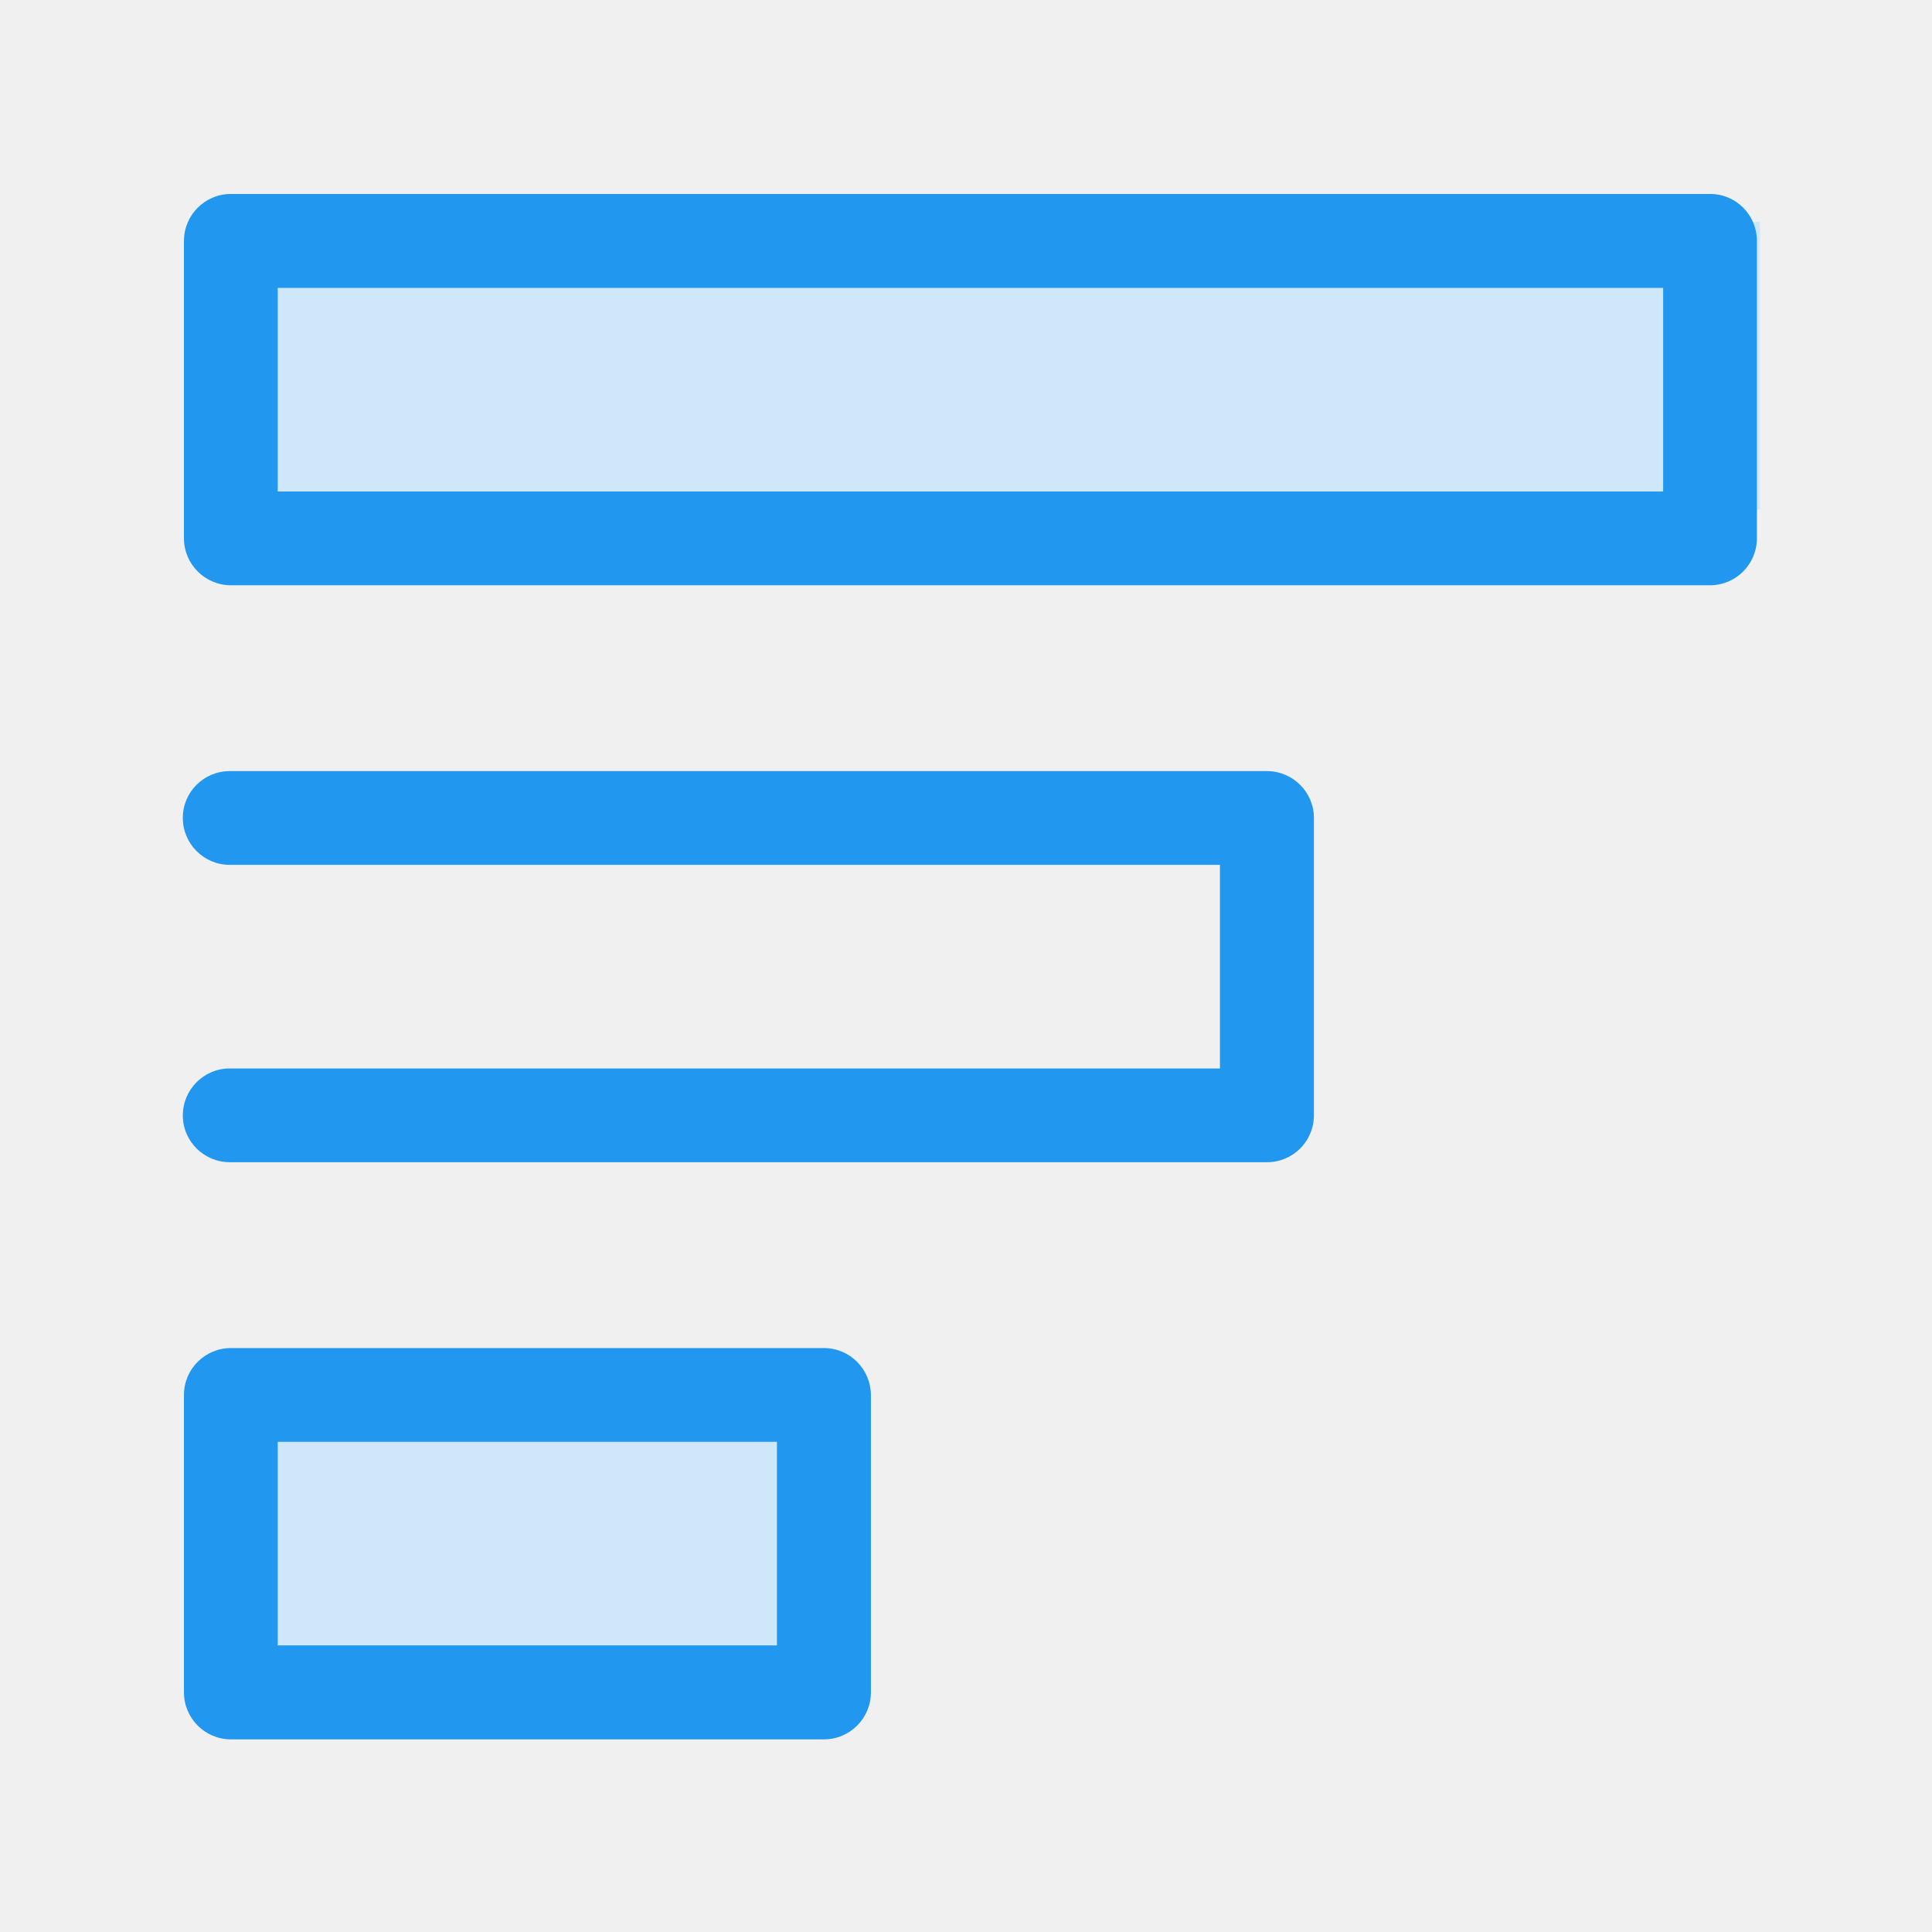
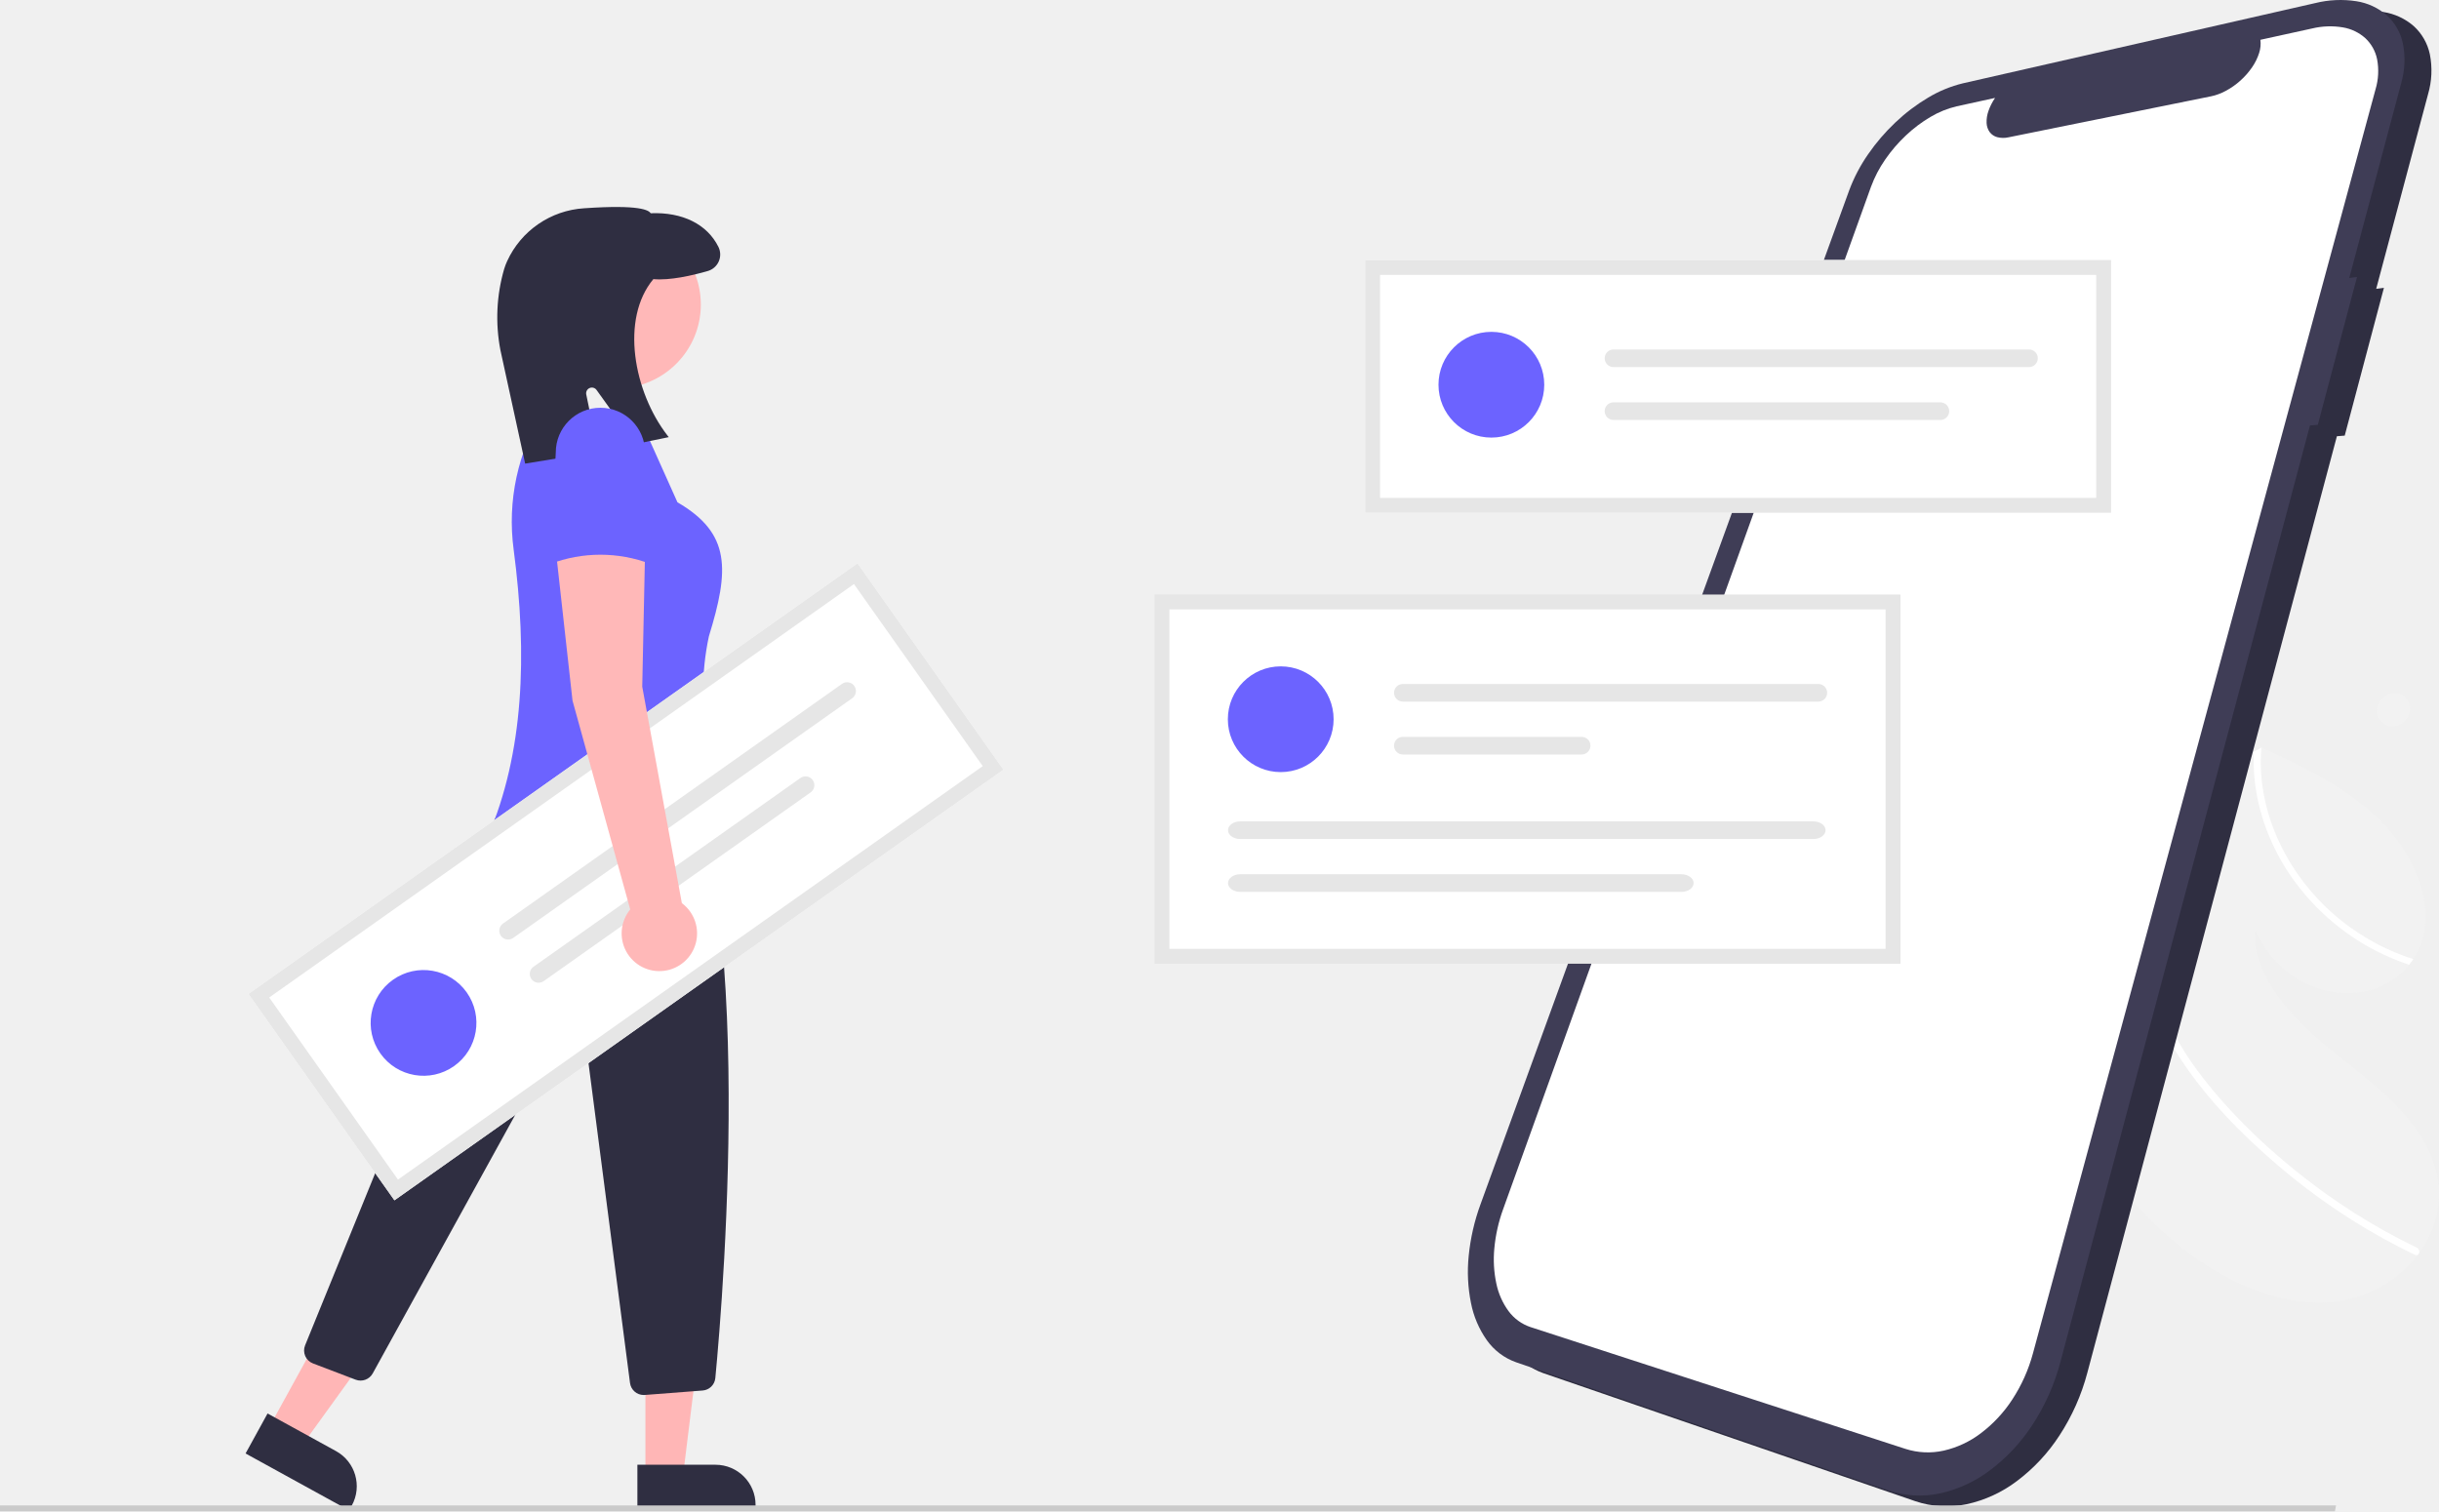
- <svg xmlns="http://www.w3.org/2000/svg" t="1613560510310" class="icon" viewBox="0 0 1024 1024" version="1.1" p-id="10878" width="200" height="200">
-   <defs>
-     <style type="text/css" />
-   </defs>
-   <path d="M115 117.6h817.8V270H115z" fill="#CEE8FA" p-id="10879" />
-   <path d="M906.4 310.2h-784c-13.7 0-24.9-11.1-24.9-24.9V127.7c0-13.7 11.1-24.9 24.9-24.9h784c13.7 0 24.8 11.1 24.8 24.9v157.6c0 13.7-11.1 24.9-24.8 24.9z m-759.2-49.7h734.3V152.6H147.2v107.9zM671.5 616H121.8c-13.7 0-24.9-11.1-24.9-24.8 0-13.7 11.1-24.9 24.9-24.9h524.8V458.4H121.8c-13.7 0-24.9-11.1-24.9-24.9 0-13.7 11.1-24.8 24.9-24.8h549.7c13.7 0 24.9 11.1 24.9 24.8v157.6c0 13.8-11.1 24.9-24.9 24.9z m0 0" fill="#2197EF" p-id="10880" />
-   <path d="M129.2 754.7h306v144h-306z" fill="#CEE8FA" p-id="10881" />
-   <path d="M436.7 714.5H122.4c-13.7 0-24.9 11.1-24.9 24.8V897c0 13.7 11.1 24.9 24.9 24.9h314.3c13.7 0 24.9-11.1 24.9-24.9V739.4c-0.1-13.8-11.2-24.9-24.9-24.9z m-24.9 157.6H147.2V764.2h264.6v107.9z" fill="#2197EF" p-id="10882" />
+ <svg xmlns="http://www.w3.org/2000/svg" id="b62b4fc6-99c8-4b25-8d56-204b1fc1a030" data-name="Layer 1" width="905.719" height="561.282" viewBox="0 0 905.719 561.282">
+   <path id="bfbd69ed-0a30-4239-a70d-8568b89194ba" data-name="Path 3" d="M934.202,609.479q-.303-.384-.6-.769t-.593-.772q-.295-.387-.587-.776t-.582-.783q-.485-11.282-.014-22.365.461-11.004,1.862-21.744,1.385-10.659,3.669-20.989,2.266-10.251,5.402-20.115.357-1.137.728-2.265t.755-2.242q.382-1.119.778-2.228t.803-2.209q3.02-8.237,6.649-16.07,3.603-7.779,7.784-15.127,4.148-7.297,8.845-14.144,4.663-6.796,9.846-13.117l.545-.661.546-.657.548-.654.55-.65.396-.467.4-.465q.201-.232.404-.461t.412-.455l.328-.18.326-.178.325-.178.324-.177.02-.007.02-.01.02-.01.021-.007.131-.071.129-.072.127-.072.123-.072.564-.303.562-.298.562-.297.558-.3-.425-.213-1.069-.532.007-.004q.138.059.273.124t.272.126q.138.064.272.128t.27.131l.103.044.105.045.106.045a.726.726,0,0,1,.102.05.555.555,0,0,0,.092.039l.092.039.092.039.092.039c3.894,1.785,7.798,3.596,11.652,5.496s7.648,3.88,11.339,6.011a121.141,121.141,0,0,1,10.688,6.91,87.69,87.69,0,0,1,9.714,8.144,63.862,63.862,0,0,1,8.552,10.322,56.729,56.729,0,0,1,6.012,11.738,42.014,42.014,0,0,1,2.62,12.266,30.2,30.2,0,0,1-1.67,11.895q-.273.746-.589,1.471t-.674,1.428q-.358.703-.759,1.381t-.841,1.332q-.184.273-.375.54t-.388.53q-.197.263-.399.523t-.408.517a27.209,27.209,0,0,1-9.481,7.573,30.323,30.323,0,0,1-11.851,2.939,34.77,34.77,0,0,1-12.72-1.846,38.025,38.025,0,0,1-12.023-6.744,38.664,38.664,0,0,1-3.495-3.273,38.209,38.209,0,0,1-3.034-3.647,37.304,37.304,0,0,1-2.534-3.963,36,36,0,0,1-1.991-4.222,31.567,31.567,0,0,0,2.049,13.215,50.56,50.56,0,0,0,6.897,12.362,90.088,90.088,0,0,0,10.046,11.242c3.681,3.53,7.592,6.839,11.455,9.887s7.861,6.165,11.733,9.415a131.589,131.589,0,0,1,11.028,10.226,67.022,67.022,0,0,1,8.899,11.481,43.47,43.47,0,0,1,5.343,13.227,34.426,34.426,0,0,1-.165,15.432,36.947,36.947,0,0,1-2.525,7.152,40.388,40.388,0,0,1-3.914,6.573l-.141.189-.141.188-.144.187-.147.186a44.711,44.711,0,0,1-13.594,11.803,45.592,45.592,0,0,1-8.369,3.655,47.1,47.1,0,0,1-9.14,1.967,59.57,59.57,0,0,1-17.665-1.011,78.584,78.584,0,0,1-17.316-5.794,105.262,105.262,0,0,1-16.323-9.511,130.053,130.053,0,0,1-14.702-12.114q-1.832-1.746-3.599-3.557t-3.465-3.682q-1.701-1.872-3.327-3.801T934.202,609.479Z" transform="translate(-147.1403 -169.3592)" fill="#f2f2f2" />
+   <path id="a2347809-d406-465d-97ee-6d57ebf46a78" data-name="Path 4" d="M1029.153,522.333a86.052,86.052,0,0,1-10.501-6.444,86.924,86.924,0,0,1-17.714-16.951,83.761,83.761,0,0,1-6.819-10.126,81.813,81.813,0,0,1-4.488-9.255,77.526,77.526,0,0,1-3.195-9.513,72.924,72.924,0,0,1-1.87-9.621,68.32,68.32,0,0,1-.524-9.585q.007-.271.013-.538t.013-.538q.007-.271.021-.535l.026-.532q-.23.181-.459.366l-.457.371-.455.374-.453.375-.291.241-.292.243-.29.245-.287.245.396-.466.407-.481q.201-.232.404-.461t.412-.455l.328-.18.326-.178.318-.177.324-.177.02-.007.02-.01.02-.01.021-.007.131-.071.13-.072.127-.072.123-.072.564-.303.562-.298.562-.297.562-.298-.44-.218-1.069-.533.007-.004q.138.059.273.124t.272.126q.138.064.272.128t.27.131l.103.044.105.045.106.045a.708.708,0,0,1,.102.05l-.01.17-.012.159-.009.158-.009.16a64.981,64.981,0,0,0,.837,16.145,72.713,72.713,0,0,0,4.779,15.951,79.622,79.622,0,0,0,8.47,15.012,83.981,83.981,0,0,0,11.859,13.308,85.448,85.448,0,0,0,14.46,10.435,83.216,83.216,0,0,0,7.878,3.975,80.639,80.639,0,0,0,8.188,3.076q-.184.273-.375.54t-.388.53q-.197.263-.399.523t-.408.517q-1.61-.533-3.203-1.135t-3.17-1.268q-1.577-.667-3.132-1.4T1029.153,522.333Z" transform="translate(-147.1403 -169.3592)" fill="#fff" />
+   <path id="fd435d97-ab67-4bbc-9247-61e184ba81ed" data-name="Path 5" d="M956.903,562.658q-1.792-2.677-3.384-5.452t-2.974-5.629q-1.383-2.854-2.555-5.78t-2.122-5.903q-.486-1.579-.896-3.169t-.743-3.185q-.333-1.595-.591-3.197t-.436-3.202q-.09-.745-.162-1.494t-.128-1.495q-.056-.748-.094-1.494t-.062-1.49q.357-1.137.728-2.265t.752-2.247q.382-1.119.778-2.228t.805-2.209q-.089.922-.153,1.849t-.101,1.859q-.037.932-.048,1.869t.004,1.877q-.002.513.009,1.025t.027,1.025q.018.512.045,1.025t.061,1.025a65.149,65.149,0,0,0,1.798,11.366,76.157,76.157,0,0,0,3.688,11.054,91.501,91.501,0,0,0,5.312,10.628,110,110,0,0,0,6.659,10.093q3.88,5.246,8.202,10.216t8.972,9.668q4.654,4.693,9.582,9.096t10.019,8.502q5.214,4.208,10.639,8.097t11.027,7.436q5.6,3.546,11.368,6.747t11.667,6.035a1.655,1.655,0,0,1,.481.356,1.719,1.719,0,0,1,.321.49,1.663,1.663,0,0,1,.136.563,1.519,1.519,0,0,1-.076.577,1.233,1.233,0,0,1-.084.233,1.179,1.179,0,0,1-.126.205,1.148,1.148,0,0,1-.163.174,1.13,1.13,0,0,1-.196.134.959.959,0,0,1-.231.072,1,1,0,0,1-.243.013,1.052,1.052,0,0,1-.244-.045,1.12,1.12,0,0,1-.235-.101q-.729-.35-1.457-.702t-1.453-.709q-.726-.357-1.449-.72t-1.446-.737q-6.012-3.089-11.864-6.547t-11.528-7.278q-5.674-3.818-11.143-7.98t-10.707-8.654c-3.373-2.883-6.703-5.864-9.953-8.946s-6.419-6.263-9.47-9.546-5.98-6.665-8.755-10.149S959.322,566.344,956.903,562.658Z" transform="translate(-147.1403 -169.3592)" fill="#fff" />
+   <path id="e3ba7b84-95ab-4be0-b084-77760c6da15d" data-name="Path 1" d="M1032.409,276.243l-2.871.373,19.25-72.249a31.188,31.188,0,0,0,.673-14.853,19.606,19.606,0,0,0-5.987-10.465,22.412,22.412,0,0,0-11.275-5.233,38.793,38.793,0,0,0-15.276.684h0l-130.828,29.794a46.2,46.2,0,0,0-12.961,5.332,67.968,67.968,0,0,0-12.134,9.2,74.168,74.168,0,0,0-10.159,11.847,60.39,60.39,0,0,0-7.016,13.408h0l-136.885,376.499a77.742,77.742,0,0,0-4.4,19.21,58.292,58.292,0,0,0,.839,17.455,35.862,35.862,0,0,0,5.908,13.871,22.537,22.537,0,0,0,10.842,8.178h0l138.228,47.586a35.989,35.989,0,0,0,19.077,1.136,47.784,47.784,0,0,0,18.695-8.609,66.208,66.208,0,0,0,15.782-16.913,79.754,79.754,0,0,0,10.361-23.31h0l92.672-347.808,2.908-.233Z" transform="translate(-147.1403 -169.3592)" fill="#2f2e41" />
+   <path id="b5993d63-c6a8-428b-8f96-914fd0c3ef98" data-name="Path 1" d="M1022.409,272.243l-2.871.373,19.25-72.249a31.188,31.188,0,0,0,.673-14.853,19.606,19.606,0,0,0-5.987-10.465,22.412,22.412,0,0,0-11.275-5.233,38.793,38.793,0,0,0-15.276.684h0l-130.828,29.794a46.2,46.2,0,0,0-12.961,5.332,67.968,67.968,0,0,0-12.134,9.2,74.168,74.168,0,0,0-10.159,11.847,60.39,60.39,0,0,0-7.016,13.408h0l-136.885,376.499a77.742,77.742,0,0,0-4.4,19.21,58.292,58.292,0,0,0,.839,17.455,35.862,35.862,0,0,0,5.908,13.871,22.537,22.537,0,0,0,10.842,8.178h0l138.228,47.586a35.989,35.989,0,0,0,19.077,1.136,47.784,47.784,0,0,0,18.695-8.609,66.208,66.208,0,0,0,15.782-16.913,79.754,79.754,0,0,0,10.361-23.31h0l92.672-347.808,2.908-.233Z" transform="translate(-147.1403 -169.3592)" fill="#3f3d56" />
+   <path id="f76bb9a3-d246-4a39-a954-55c4fdcd575d" data-name="Path 2" d="M1005.766,179.927l-19.231,4.213a11.217,11.217,0,0,1-.485,4.945,20,20,0,0,1-2.579,5.234,27.793,27.793,0,0,1-9.734,8.759q-.7.372-1.395.687t-1.39.572q-.692.257-1.375.454t-1.35.332l-75.19,15.225a8.922,8.922,0,0,1-4.235-.048,5.2,5.2,0,0,1-2.8-1.886,6.206,6.206,0,0,1-1.142-3.38,11.919,11.919,0,0,1,.721-4.549q.2-.589.456-1.186t.558-1.194q.3-.6.655-1.194t.749-1.187l-14.237,3.119a34.194,34.194,0,0,0-9.736,3.94,50.634,50.634,0,0,0-9.156,6.9,55.392,55.392,0,0,0-7.67,8.932,44.984,44.984,0,0,0-5.265,10.107l-136.628,379.771a57.818,57.818,0,0,0-3.246,14.478,43.026,43.026,0,0,0,.737,13.06,26.348,26.348,0,0,0,4.537,10.266,16.72,16.72,0,0,0,8.167,5.935h0l139.245,45.238a27.1,27.1,0,0,0,14.206.637,35.981,35.981,0,0,0,13.81-6.479,49.533,49.533,0,0,0,11.632-12.5,59.489,59.489,0,0,0,7.687-17.178h0l127.226-469.482a23.523,23.523,0,0,0,.577-11.046,14.745,14.745,0,0,0-4.357-7.867,16.61,16.61,0,0,0-8.343-4.021A28.647,28.647,0,0,0,1005.766,179.927Z" transform="translate(-147.1403 -169.3592)" fill="#fff" />
+   <path d="M931.091,359.791H654.096V265.926H931.091Z" transform="translate(-147.1403 -169.3592)" fill="#fff" />
+   <rect x="431.495" y="223.561" width="271.474" height="131.596" fill="#fff" />
+   <circle cx="475.597" cy="267.117" r="19.637" fill="#6c63ff" />
+   <path d="M668.089,423.385a3.273,3.273,0,0,0,0,6.546H822.378a3.273,3.273,0,0,0,0-6.546Z" transform="translate(-147.1403 -169.3592)" fill="#e6e6e6" />
+   <path d="M668.089,443.022a3.273,3.273,0,1,0-.014,6.546H734.48a3.273,3.273,0,1,0,0-6.546Z" transform="translate(-147.1403 -169.3592)" fill="#e6e6e6" />
+   <path d="M607.676,474.415c-2.49,0-4.515,1.468-4.515,3.273s2.026,3.273,4.515,3.273H820.547c2.49,0,4.515-1.468,4.515-3.273s-2.026-3.273-4.515-3.273Z" transform="translate(-147.1403 -169.3592)" fill="#e6e6e6" />
+   <path d="M607.676,494.052c-2.49,0-4.515,1.468-4.515,3.273s2.026,3.273,4.515,3.273H771.547c2.49,0,4.515-1.468,4.515-3.273s-2.026-3.273-4.515-3.273Z" transform="translate(-147.1403 -169.3592)" fill="#e6e6e6" />
+   <path d="M852.87,527.277H575.874V390.16H852.87Zm-271.474-5.522H847.349V395.681H581.396Z" transform="translate(-147.1403 -169.3592)" fill="#e6e6e6" />
+   <circle cx="553.819" cy="142.883" r="19.637" fill="#6c63ff" />
+   <path d="M746.31,299.151a3.273,3.273,0,0,0,0,6.546H900.599a3.273,3.273,0,0,0,0-6.546Z" transform="translate(-147.1403 -169.3592)" fill="#e6e6e6" />
+   <path d="M746.31,318.788a3.273,3.273,0,1,0-.014,6.546H867.701a3.273,3.273,0,1,0,0-6.546Z" transform="translate(-147.1403 -169.3592)" fill="#e6e6e6" />
+   <path d="M931.091,359.791H654.096V265.926H931.091Zm-271.474-5.522H925.57V271.447H659.617Z" transform="translate(-147.1403 -169.3592)" fill="#e6e6e6" />
+   <polygon points="239.685 547.988 253.648 547.988 260.291 494.129 239.682 494.13 239.685 547.988" fill="#ffb6b6" />
+   <path d="M383.833,713.357h43.884a0,0,0,0,1,0,0v16.955a0,0,0,0,1,0,0H398.72a14.887,14.887,0,0,1-14.887-14.887v-2.068A0,0,0,0,1,383.833,713.357Z" transform="translate(664.4436 1274.292) rotate(179.9974)" fill="#2f2e41" />
+   <polygon points="100.06 529.892 112.296 536.619 144.066 492.624 126.007 482.696 100.06 529.892" fill="#ffb6b6" />
+   <path d="M239.702,703.836h43.884a0,0,0,0,1,0,0v16.955a0,0,0,0,1,0,0H254.589a14.887,14.887,0,0,1-14.887-14.887V703.836A0,0,0,0,1,239.702,703.836Z" transform="translate(0.61194 1293.205) rotate(-151.199)" fill="#2f2e41" />
+   <path d="M386.173,687.453a5.125,5.125,0,0,1-5.078-4.466L363.633,548.423a2.847,2.847,0,0,0-5.317-1.009L285.538,679.453a5.153,5.153,0,0,1-6.313,2.317l-15.863-6.044a5.125,5.125,0,0,1-2.922-6.721l50.415-123.846a3.948,3.948,0,0,0,.257-.981c6.828-52.851,24.202-79.727,29.364-86.706a3.969,3.969,0,0,0,.565-3.614l-.71-2.129a5.123,5.123,0,0,1,.986-4.985c18.6-21.186,51.02-9.625,51.346-9.506l.162.06.102.139c36.352,49.854,22.912,211.781,19.848,243.735a5.111,5.111,0,0,1-4.708,4.613l-21.496,1.655C386.437,687.449,386.305,687.453,386.173,687.453Z" transform="translate(-147.1403 -169.3592)" fill="#2f2e41" />
+   <circle cx="229.176" cy="113.113" r="31.075" fill="#ffb8b8" />
+   <path d="M328.274,480.208l91.44,8.322c-7.972-27.72-15.276-55.343-9.322-82.866,7.56-24.572,8.263-38.184-11.681-49.756l-13.466-30.039-24.371-.886L348.991,321.726a78.256,78.256,0,0,0-11.108,51.75C343.049,412.655,341.654,449.01,328.274,480.208Z" transform="translate(-147.1403 -169.3592)" fill="#6c63ff" />
+   <path d="M342.154,341.541l-9.198-42.215a64.257,64.257,0,0,1,1.405-30.069,24.652,24.652,0,0,1,1.117-2.936A33.758,33.758,0,0,1,364.064,246.707c20.903-1.444,23.972.76,24.728,1.847,11.812-.477,20.971,4.086,25.15,12.531a6.381,6.381,0,0,1-3.984,8.936c-5.838,1.683-14.043,3.553-20.196,3.003-12.335,14.795-7.292,41.902,5.222,58.053l.492.635-12.399,2.541-14.408-20.065a2.134,2.134,0,0,0-3.824,1.675l4.375,21.251Z" transform="translate(-147.1403 -169.3592)" fill="#2f2e41" />
+   <polygon points="867.081 561.282 0 561.282 0 559.101 867.476 559.101 867.081 561.282" fill="#cacaca" />
+   <path d="M519.772,455.212,293.611,615.144l-54.196-76.639L465.576,378.573Z" transform="translate(-147.1403 -169.3592)" fill="#fff" />
+   <circle cx="304.42" cy="549.263" r="19.637" transform="translate(-408.4046 107.2087) rotate(-35.26633)" fill="#6c63ff" />
+   <path d="M333.89,512.389a3.273,3.273,0,0,0,3.779,5.344l125.973-89.083a3.273,3.273,0,0,0-3.779-5.344Z" transform="translate(-147.1403 -169.3592)" fill="#e6e6e6" />
+   <path d="M345.228,528.422a3.273,3.273,0,0,0,3.768,5.352l.011-.008L448.12,463.678a3.273,3.273,0,1,0-3.779-5.344Z" transform="translate(-147.1403 -169.3592)" fill="#e6e6e6" />
+   <path d="M519.772,455.212,293.611,615.144l-54.196-76.639L465.576,378.573ZM294.931,607.447,512.076,453.892l-47.82-67.623L247.112,539.825Z" transform="translate(-147.1403 -169.3592)" fill="#e6e6e6" />
+   <path id="ecbdc040-0b9a-4be9-8952-5ef77de340c4" data-name="Ellipse 1" d="M1036.187,426.818a5.786,5.786,0,0,1,2.348.4,5.541,5.541,0,0,1,1.887,1.255,5.609,5.609,0,0,1,1.234,1.915,5.958,5.958,0,0,1,.39,2.382,6.439,6.439,0,0,1-.571,2.412,6.756,6.756,0,0,1-1.384,2,6.678,6.678,0,0,1-1.99,1.372,6.254,6.254,0,0,1-2.389.546,5.779,5.779,0,0,1-2.346-.421,5.539,5.539,0,0,1-1.875-1.265,5.613,5.613,0,0,1-1.22-1.916,5.962,5.962,0,0,1-.38-2.371,6.441,6.441,0,0,1,.569-2.4,6.756,6.756,0,0,1,1.372-1.982,6.681,6.681,0,0,1,1.976-1.373A6.261,6.261,0,0,1,1036.187,426.818Z" transform="translate(-147.1403 -169.3592)" fill="#f2f2f2" />
+   <path d="M400.346,504.779l-14.707-80.398,1.036-49.72-33.147-1.036,6.215,55.935,21.432,77.563a14.007,14.007,0,1,0,19.171-2.345Z" transform="translate(-147.1403 -169.3592)" fill="#ffb8b8" />
+   <path d="M351.457,378.804a52.381,52.381,0,0,1,37.29,0L386.675,337.371a16.573,16.573,0,0,0-16.573-16.573h0a16.573,16.573,0,0,0-16.573,16.573Z" transform="translate(-147.1403 -169.3592)" fill="#6c63ff" />
</svg>
